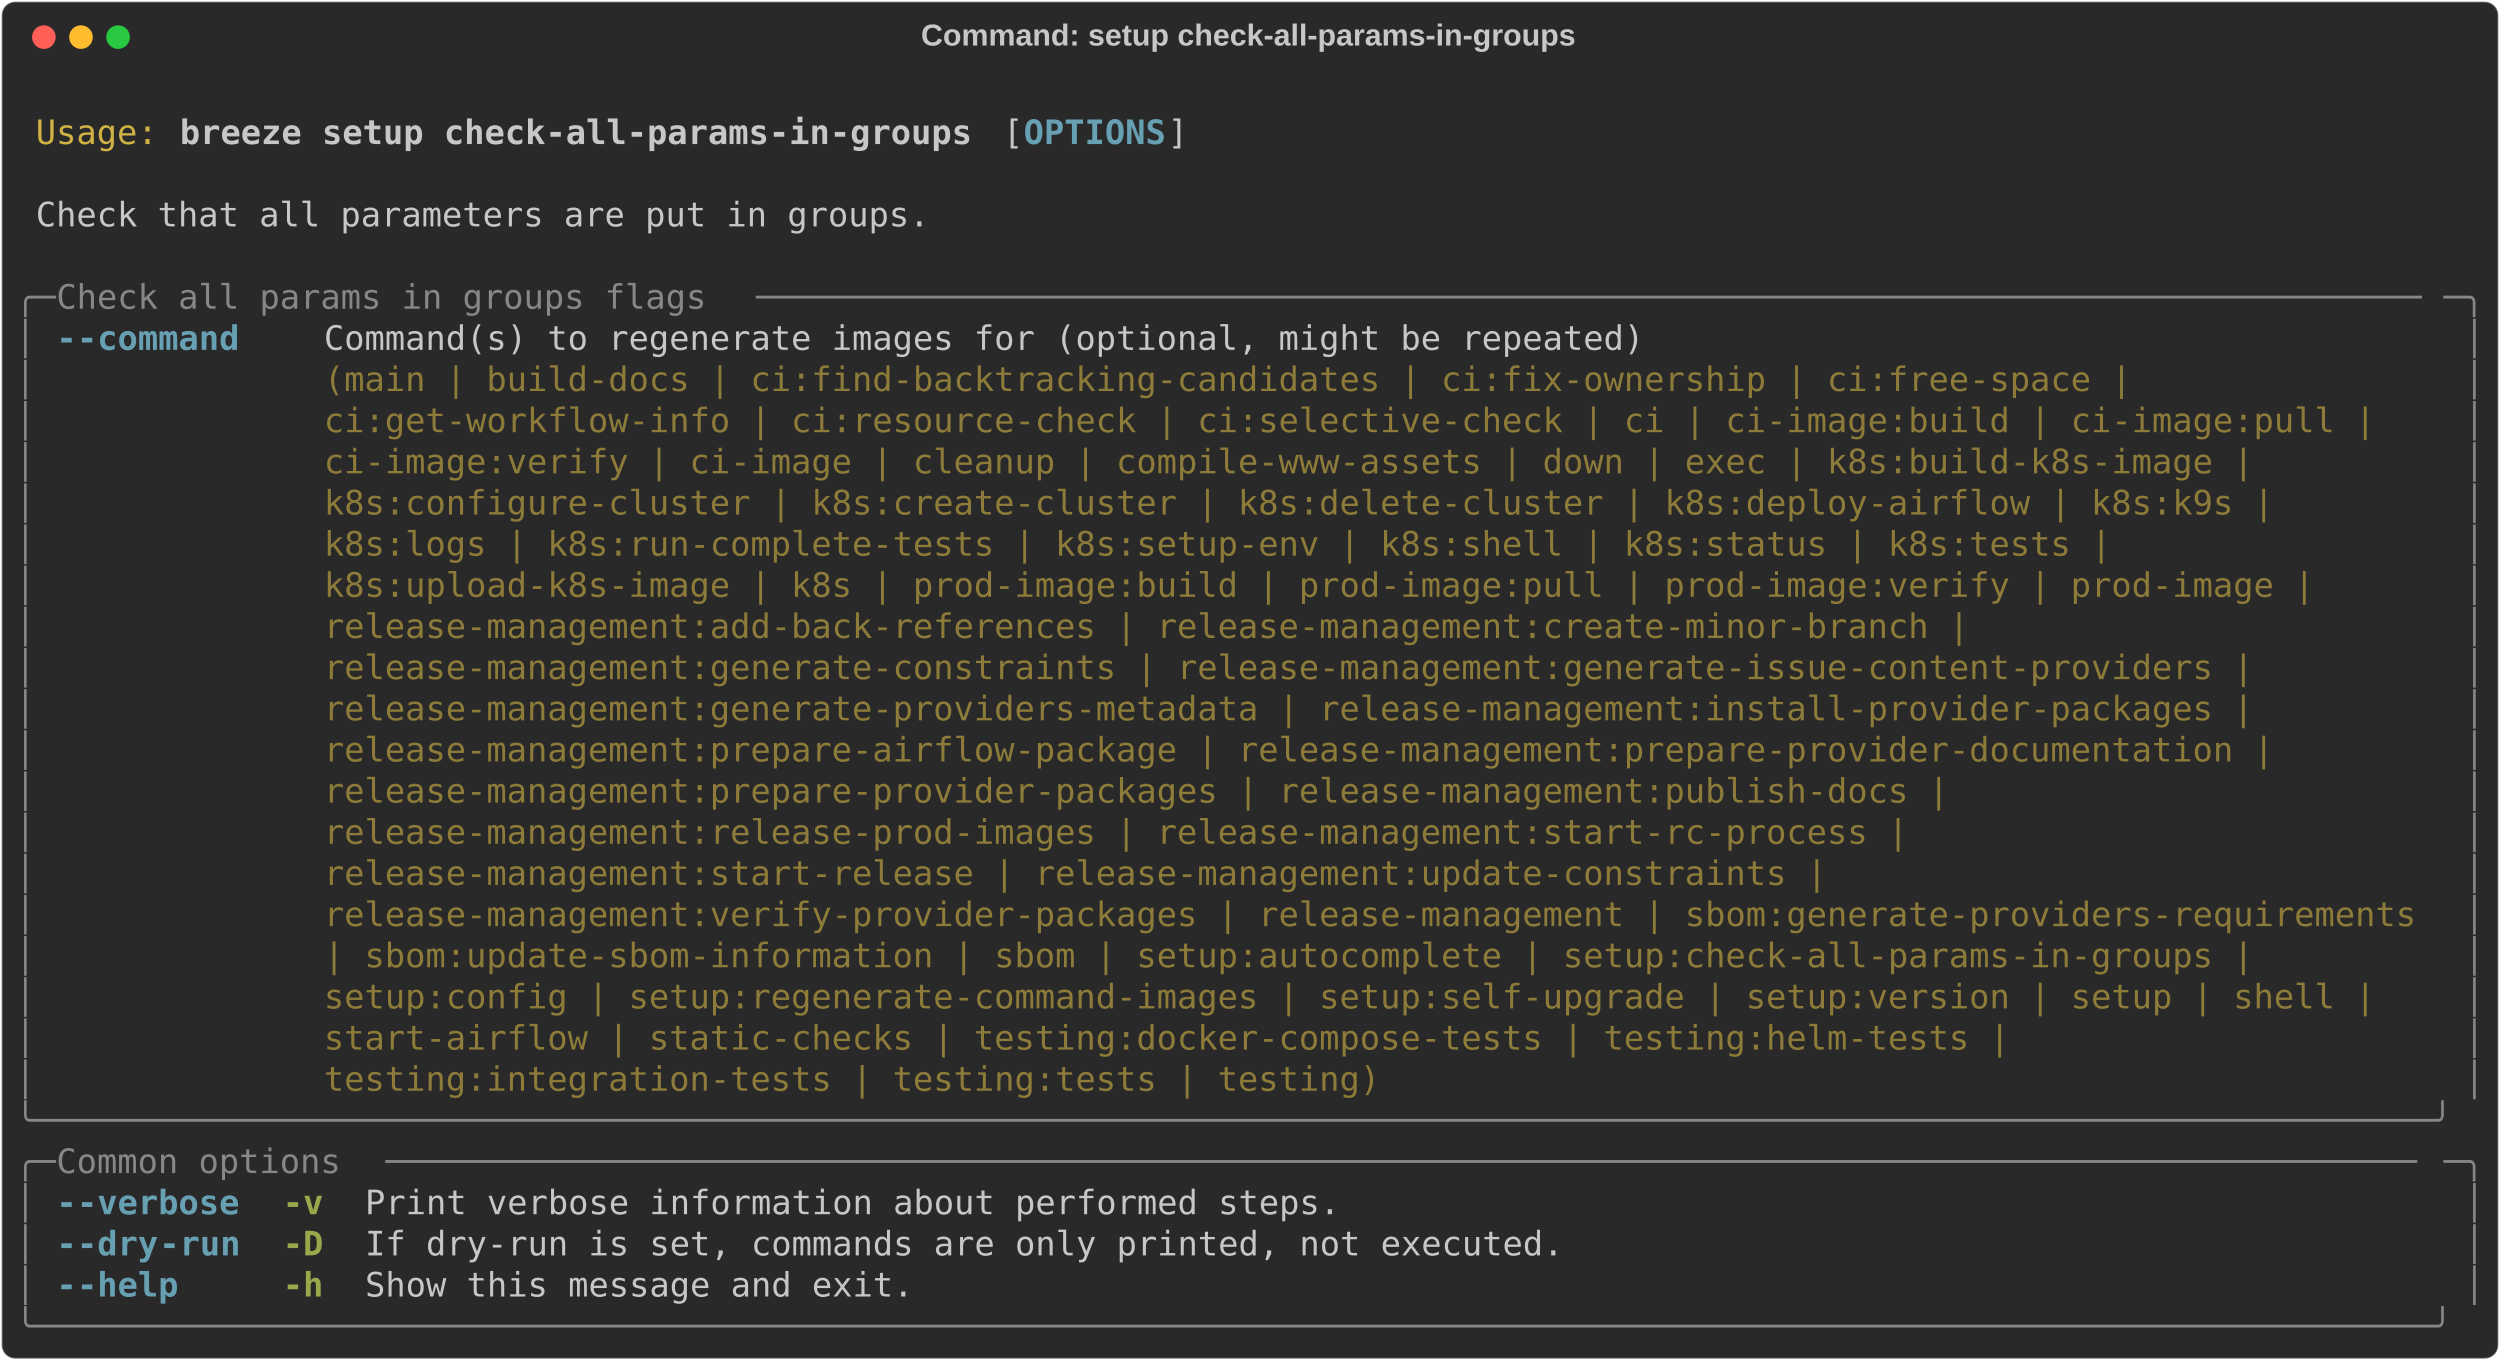
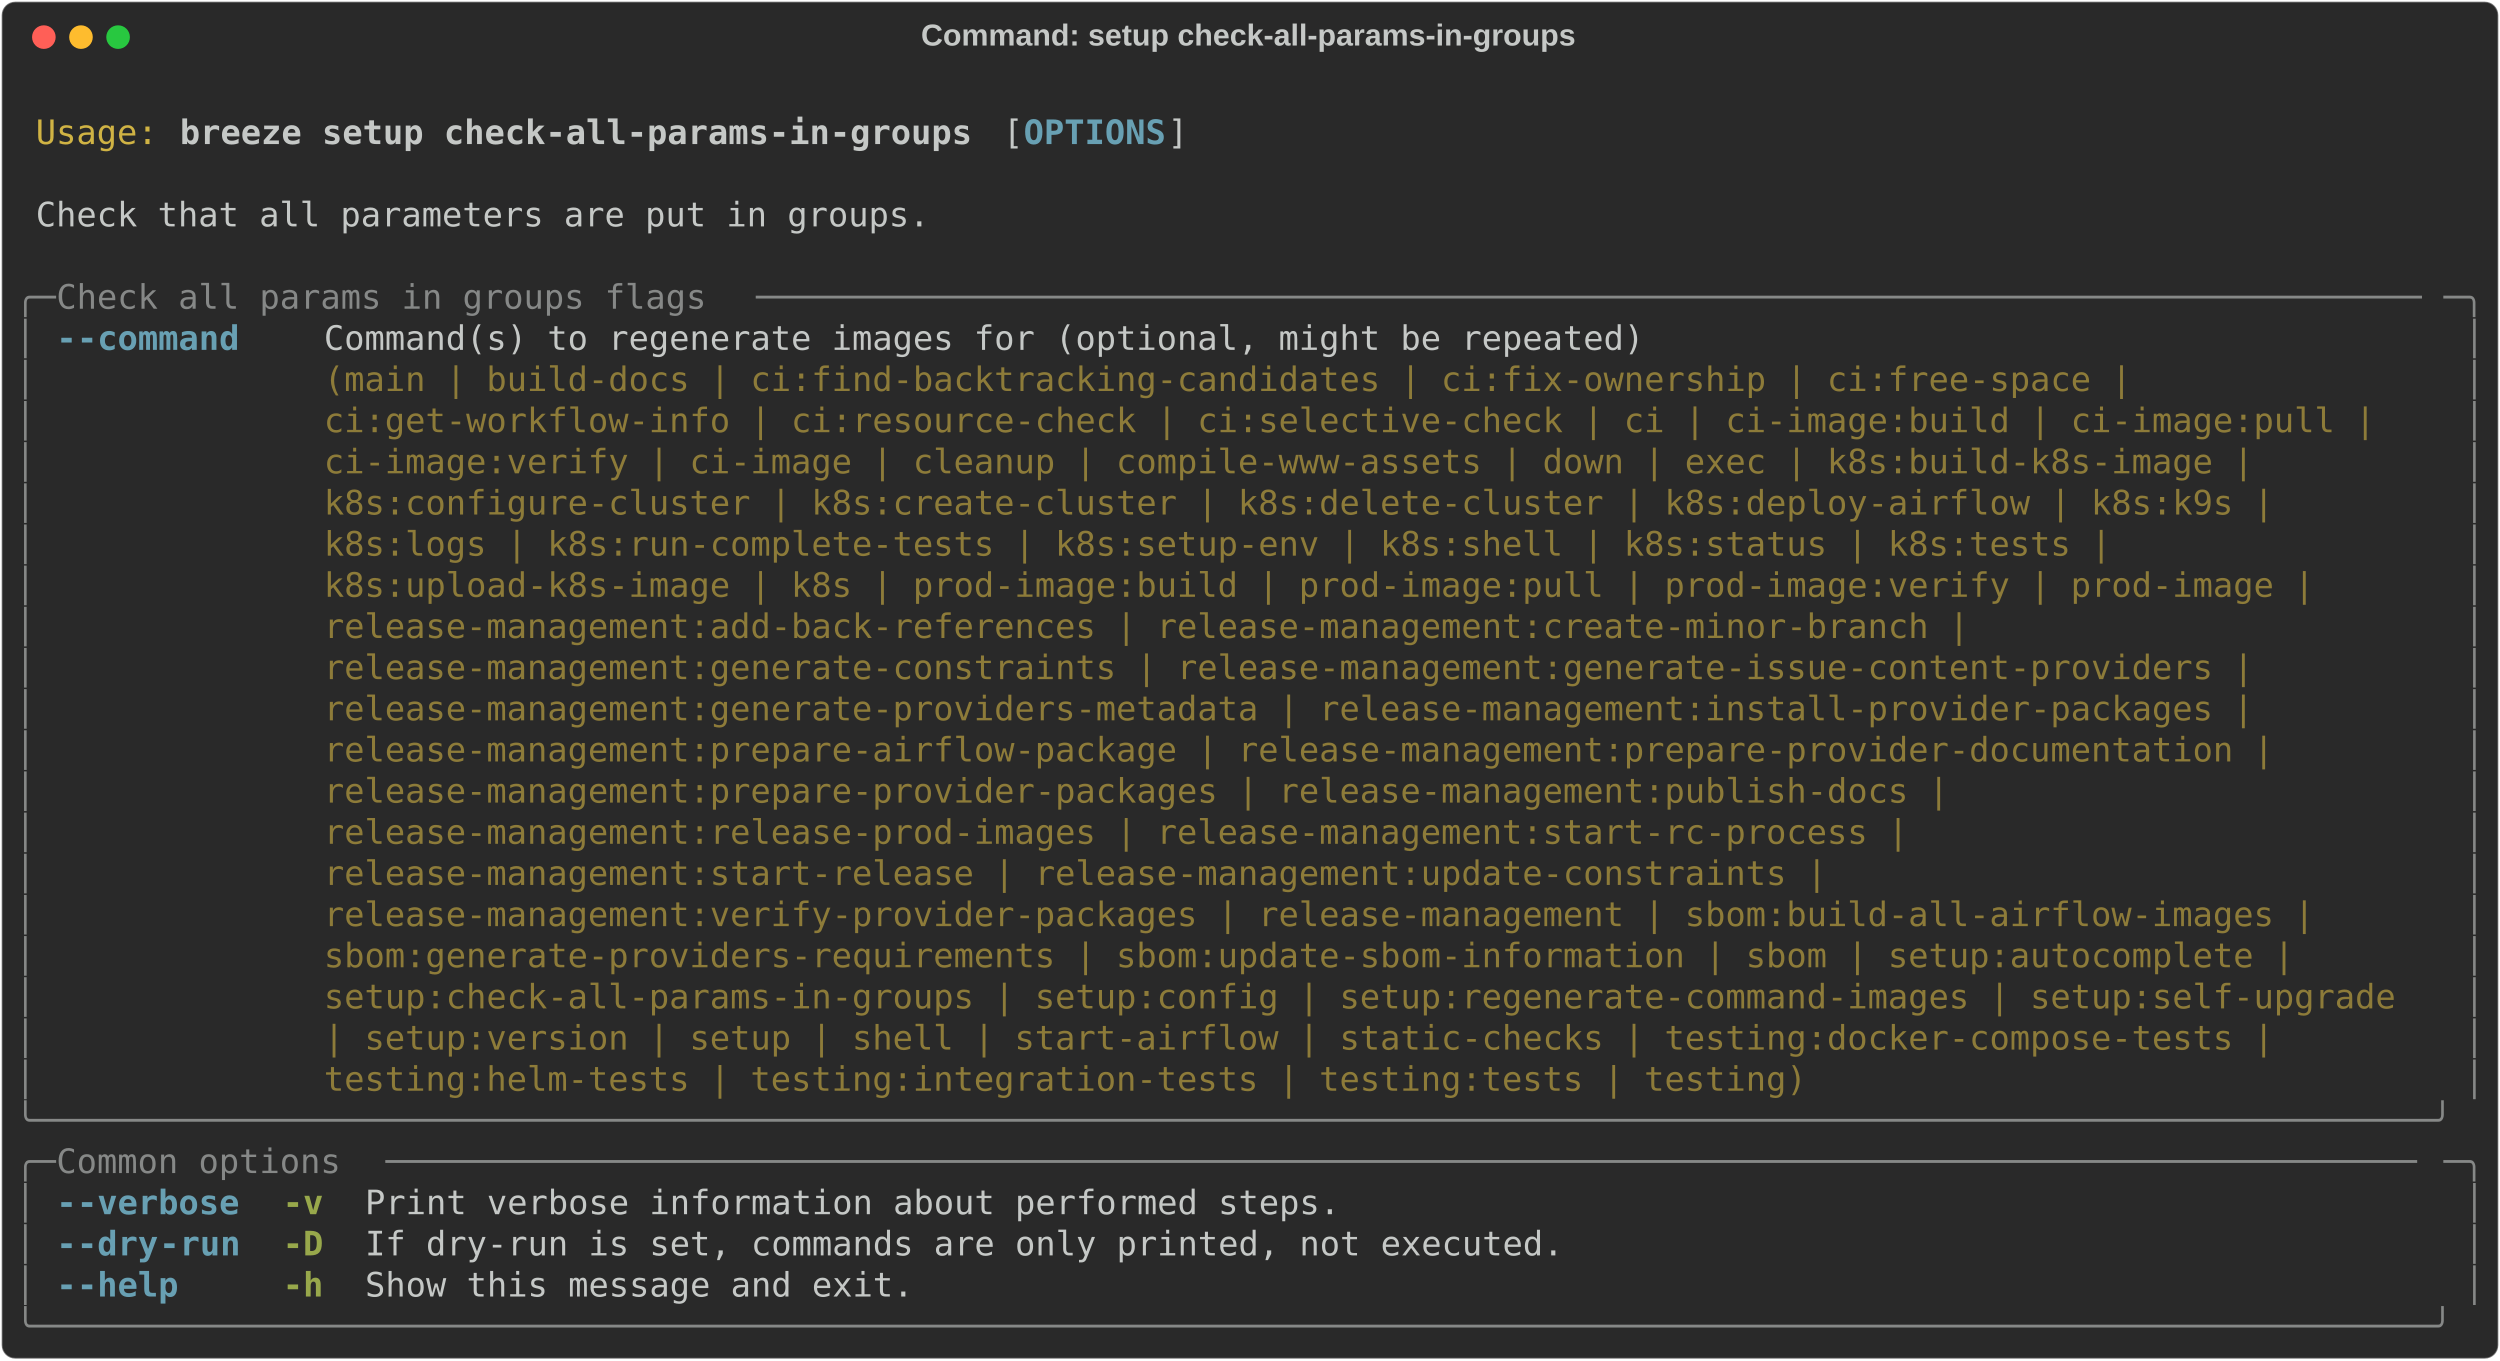
<svg xmlns="http://www.w3.org/2000/svg" class="rich-terminal" viewBox="0 0 1482 806.4">
  <style>

    @font-face {
        font-family: "Fira Code";
        src: local("FiraCode-Regular"),
                url("https://cdnjs.cloudflare.com/ajax/libs/firacode/6.2.0/woff2/FiraCode-Regular.woff2") format("woff2"),
                url("https://cdnjs.cloudflare.com/ajax/libs/firacode/6.2.0/woff/FiraCode-Regular.woff") format("woff");
        font-style: normal;
        font-weight: 400;
    }
    @font-face {
        font-family: "Fira Code";
        src: local("FiraCode-Bold"),
                url("https://cdnjs.cloudflare.com/ajax/libs/firacode/6.2.0/woff2/FiraCode-Bold.woff2") format("woff2"),
                url("https://cdnjs.cloudflare.com/ajax/libs/firacode/6.2.0/woff/FiraCode-Bold.woff") format("woff");
        font-style: bold;
        font-weight: 700;
    }

    .breeze-setup-check-all-params-in-groups-matrix {
        font-family: Fira Code, monospace;
        font-size: 20px;
        line-height: 24.4px;
        font-variant-east-asian: full-width;
    }

    .breeze-setup-check-all-params-in-groups-title {
        font-size: 18px;
        font-weight: bold;
        font-family: arial;
    }

    .breeze-setup-check-all-params-in-groups-r1 { fill: #c5c8c6 }
.breeze-setup-check-all-params-in-groups-r2 { fill: #d0b344 }
.breeze-setup-check-all-params-in-groups-r3 { fill: #c5c8c6;font-weight: bold }
.breeze-setup-check-all-params-in-groups-r4 { fill: #68a0b3;font-weight: bold }
.breeze-setup-check-all-params-in-groups-r5 { fill: #868887 }
.breeze-setup-check-all-params-in-groups-r6 { fill: #8d7b39 }
.breeze-setup-check-all-params-in-groups-r7 { fill: #98a84b;font-weight: bold }
    </style>
  <defs>
    <clipPath id="breeze-setup-check-all-params-in-groups-clip-terminal">
      <rect x="0" y="0" width="1463.0" height="755.4" />
    </clipPath>
    <clipPath id="breeze-setup-check-all-params-in-groups-line-0">
      <rect x="0" y="1.5" width="1464" height="24.65" />
    </clipPath>
    <clipPath id="breeze-setup-check-all-params-in-groups-line-1">
      <rect x="0" y="25.9" width="1464" height="24.65" />
    </clipPath>
    <clipPath id="breeze-setup-check-all-params-in-groups-line-2">
      <rect x="0" y="50.3" width="1464" height="24.65" />
    </clipPath>
    <clipPath id="breeze-setup-check-all-params-in-groups-line-3">
      <rect x="0" y="74.7" width="1464" height="24.65" />
    </clipPath>
    <clipPath id="breeze-setup-check-all-params-in-groups-line-4">
      <rect x="0" y="99.1" width="1464" height="24.65" />
    </clipPath>
    <clipPath id="breeze-setup-check-all-params-in-groups-line-5">
      <rect x="0" y="123.5" width="1464" height="24.65" />
    </clipPath>
    <clipPath id="breeze-setup-check-all-params-in-groups-line-6">
      <rect x="0" y="147.9" width="1464" height="24.65" />
    </clipPath>
    <clipPath id="breeze-setup-check-all-params-in-groups-line-7">
      <rect x="0" y="172.3" width="1464" height="24.65" />
    </clipPath>
    <clipPath id="breeze-setup-check-all-params-in-groups-line-8">
      <rect x="0" y="196.7" width="1464" height="24.65" />
    </clipPath>
    <clipPath id="breeze-setup-check-all-params-in-groups-line-9">
      <rect x="0" y="221.1" width="1464" height="24.65" />
    </clipPath>
    <clipPath id="breeze-setup-check-all-params-in-groups-line-10">
      <rect x="0" y="245.5" width="1464" height="24.65" />
    </clipPath>
    <clipPath id="breeze-setup-check-all-params-in-groups-line-11">
      <rect x="0" y="269.9" width="1464" height="24.65" />
    </clipPath>
    <clipPath id="breeze-setup-check-all-params-in-groups-line-12">
      <rect x="0" y="294.3" width="1464" height="24.65" />
    </clipPath>
    <clipPath id="breeze-setup-check-all-params-in-groups-line-13">
      <rect x="0" y="318.7" width="1464" height="24.65" />
    </clipPath>
    <clipPath id="breeze-setup-check-all-params-in-groups-line-14">
      <rect x="0" y="343.1" width="1464" height="24.65" />
    </clipPath>
    <clipPath id="breeze-setup-check-all-params-in-groups-line-15">
      <rect x="0" y="367.5" width="1464" height="24.65" />
    </clipPath>
    <clipPath id="breeze-setup-check-all-params-in-groups-line-16">
      <rect x="0" y="391.9" width="1464" height="24.65" />
    </clipPath>
    <clipPath id="breeze-setup-check-all-params-in-groups-line-17">
      <rect x="0" y="416.3" width="1464" height="24.65" />
    </clipPath>
    <clipPath id="breeze-setup-check-all-params-in-groups-line-18">
      <rect x="0" y="440.7" width="1464" height="24.65" />
    </clipPath>
    <clipPath id="breeze-setup-check-all-params-in-groups-line-19">
      <rect x="0" y="465.1" width="1464" height="24.65" />
    </clipPath>
    <clipPath id="breeze-setup-check-all-params-in-groups-line-20">
      <rect x="0" y="489.5" width="1464" height="24.65" />
    </clipPath>
    <clipPath id="breeze-setup-check-all-params-in-groups-line-21">
      <rect x="0" y="513.9" width="1464" height="24.65" />
    </clipPath>
    <clipPath id="breeze-setup-check-all-params-in-groups-line-22">
      <rect x="0" y="538.3" width="1464" height="24.65" />
    </clipPath>
    <clipPath id="breeze-setup-check-all-params-in-groups-line-23">
      <rect x="0" y="562.7" width="1464" height="24.65" />
    </clipPath>
    <clipPath id="breeze-setup-check-all-params-in-groups-line-24">
      <rect x="0" y="587.1" width="1464" height="24.65" />
    </clipPath>
    <clipPath id="breeze-setup-check-all-params-in-groups-line-25">
      <rect x="0" y="611.5" width="1464" height="24.65" />
    </clipPath>
    <clipPath id="breeze-setup-check-all-params-in-groups-line-26">
      <rect x="0" y="635.9" width="1464" height="24.65" />
    </clipPath>
    <clipPath id="breeze-setup-check-all-params-in-groups-line-27">
      <rect x="0" y="660.3" width="1464" height="24.65" />
    </clipPath>
    <clipPath id="breeze-setup-check-all-params-in-groups-line-28">
      <rect x="0" y="684.7" width="1464" height="24.65" />
    </clipPath>
    <clipPath id="breeze-setup-check-all-params-in-groups-line-29">
      <rect x="0" y="709.1" width="1464" height="24.65" />
    </clipPath>
  </defs>
  <rect fill="#292929" stroke="rgba(255,255,255,0.35)" stroke-width="1" x="1" y="1" width="1480" height="804.4" rx="8" />
  <text class="breeze-setup-check-all-params-in-groups-title" fill="#c5c8c6" text-anchor="middle" x="740" y="27">Command: setup check-all-params-in-groups</text>
  <g transform="translate(26,22)">
    <circle cx="0" cy="0" r="7" fill="#ff5f57" />
    <circle cx="22" cy="0" r="7" fill="#febc2e" />
    <circle cx="44" cy="0" r="7" fill="#28c840" />
  </g>
  <g transform="translate(9, 41)" clip-path="url(#breeze-setup-check-all-params-in-groups-clip-terminal)">
    <g class="breeze-setup-check-all-params-in-groups-matrix">
      <text class="breeze-setup-check-all-params-in-groups-r1" x="1464" y="20" textLength="12.2" clip-path="url(#breeze-setup-check-all-params-in-groups-line-0)">
</text>
      <text class="breeze-setup-check-all-params-in-groups-r2" x="12.2" y="44.4" textLength="73.2" clip-path="url(#breeze-setup-check-all-params-in-groups-line-1)">Usage:</text>
      <text class="breeze-setup-check-all-params-in-groups-r3" x="97.6" y="44.4" textLength="475.8" clip-path="url(#breeze-setup-check-all-params-in-groups-line-1)">breeze setup check-all-params-in-groups</text>
      <text class="breeze-setup-check-all-params-in-groups-r1" x="585.6" y="44.4" textLength="12.2" clip-path="url(#breeze-setup-check-all-params-in-groups-line-1)">[</text>
      <text class="breeze-setup-check-all-params-in-groups-r4" x="597.8" y="44.4" textLength="85.4" clip-path="url(#breeze-setup-check-all-params-in-groups-line-1)">OPTIONS</text>
      <text class="breeze-setup-check-all-params-in-groups-r1" x="683.2" y="44.4" textLength="12.2" clip-path="url(#breeze-setup-check-all-params-in-groups-line-1)">]</text>
      <text class="breeze-setup-check-all-params-in-groups-r1" x="1464" y="44.4" textLength="12.2" clip-path="url(#breeze-setup-check-all-params-in-groups-line-1)">
</text>
      <text class="breeze-setup-check-all-params-in-groups-r1" x="1464" y="68.8" textLength="12.2" clip-path="url(#breeze-setup-check-all-params-in-groups-line-2)">
</text>
      <text class="breeze-setup-check-all-params-in-groups-r1" x="12.2" y="93.2" textLength="536.8" clip-path="url(#breeze-setup-check-all-params-in-groups-line-3)">Check that all parameters are put in groups.</text>
      <text class="breeze-setup-check-all-params-in-groups-r1" x="1464" y="93.2" textLength="12.2" clip-path="url(#breeze-setup-check-all-params-in-groups-line-3)">
</text>
      <text class="breeze-setup-check-all-params-in-groups-r1" x="1464" y="117.6" textLength="12.2" clip-path="url(#breeze-setup-check-all-params-in-groups-line-4)">
</text>
      <text class="breeze-setup-check-all-params-in-groups-r5" x="0" y="142" textLength="24.4" clip-path="url(#breeze-setup-check-all-params-in-groups-line-5)">╭─</text>
      <text class="breeze-setup-check-all-params-in-groups-r5" x="24.4" y="142" textLength="414.8" clip-path="url(#breeze-setup-check-all-params-in-groups-line-5)"> Check all params in groups flags </text>
      <text class="breeze-setup-check-all-params-in-groups-r5" x="439.2" y="142" textLength="1000.4" clip-path="url(#breeze-setup-check-all-params-in-groups-line-5)">──────────────────────────────────────────────────────────────────────────────────</text>
      <text class="breeze-setup-check-all-params-in-groups-r5" x="1439.6" y="142" textLength="24.4" clip-path="url(#breeze-setup-check-all-params-in-groups-line-5)">─╮</text>
      <text class="breeze-setup-check-all-params-in-groups-r1" x="1464" y="142" textLength="12.2" clip-path="url(#breeze-setup-check-all-params-in-groups-line-5)">
</text>
      <text class="breeze-setup-check-all-params-in-groups-r5" x="0" y="166.4" textLength="12.2" clip-path="url(#breeze-setup-check-all-params-in-groups-line-6)">│</text>
      <text class="breeze-setup-check-all-params-in-groups-r4" x="24.4" y="166.4" textLength="12.2" clip-path="url(#breeze-setup-check-all-params-in-groups-line-6)">-</text>
      <text class="breeze-setup-check-all-params-in-groups-r4" x="36.6" y="166.4" textLength="97.6" clip-path="url(#breeze-setup-check-all-params-in-groups-line-6)">-command</text>
      <text class="breeze-setup-check-all-params-in-groups-r1" x="183" y="166.4" textLength="1256.6" clip-path="url(#breeze-setup-check-all-params-in-groups-line-6)">Command(s) to regenerate images for (optional, might be repeated)                                      </text>
      <text class="breeze-setup-check-all-params-in-groups-r5" x="1451.8" y="166.4" textLength="12.2" clip-path="url(#breeze-setup-check-all-params-in-groups-line-6)">│</text>
      <text class="breeze-setup-check-all-params-in-groups-r1" x="1464" y="166.4" textLength="12.2" clip-path="url(#breeze-setup-check-all-params-in-groups-line-6)">
</text>
      <text class="breeze-setup-check-all-params-in-groups-r5" x="0" y="190.8" textLength="12.2" clip-path="url(#breeze-setup-check-all-params-in-groups-line-7)">│</text>
      <text class="breeze-setup-check-all-params-in-groups-r6" x="183" y="190.8" textLength="1256.6" clip-path="url(#breeze-setup-check-all-params-in-groups-line-7)">(main | build-docs | ci:find-backtracking-candidates | ci:fix-ownership | ci:free-space |              </text>
      <text class="breeze-setup-check-all-params-in-groups-r5" x="1451.8" y="190.8" textLength="12.2" clip-path="url(#breeze-setup-check-all-params-in-groups-line-7)">│</text>
      <text class="breeze-setup-check-all-params-in-groups-r1" x="1464" y="190.8" textLength="12.2" clip-path="url(#breeze-setup-check-all-params-in-groups-line-7)">
</text>
      <text class="breeze-setup-check-all-params-in-groups-r5" x="0" y="215.2" textLength="12.2" clip-path="url(#breeze-setup-check-all-params-in-groups-line-8)">│</text>
      <text class="breeze-setup-check-all-params-in-groups-r6" x="183" y="215.2" textLength="1256.6" clip-path="url(#breeze-setup-check-all-params-in-groups-line-8)">ci:get-workflow-info | ci:resource-check | ci:selective-check | ci | ci-image:build | ci-image:pull |  </text>
      <text class="breeze-setup-check-all-params-in-groups-r5" x="1451.8" y="215.2" textLength="12.2" clip-path="url(#breeze-setup-check-all-params-in-groups-line-8)">│</text>
      <text class="breeze-setup-check-all-params-in-groups-r1" x="1464" y="215.2" textLength="12.2" clip-path="url(#breeze-setup-check-all-params-in-groups-line-8)">
</text>
      <text class="breeze-setup-check-all-params-in-groups-r5" x="0" y="239.6" textLength="12.2" clip-path="url(#breeze-setup-check-all-params-in-groups-line-9)">│</text>
      <text class="breeze-setup-check-all-params-in-groups-r6" x="183" y="239.6" textLength="1256.6" clip-path="url(#breeze-setup-check-all-params-in-groups-line-9)">ci-image:verify | ci-image | cleanup | compile-www-assets | down | exec | k8s:build-k8s-image |        </text>
      <text class="breeze-setup-check-all-params-in-groups-r5" x="1451.8" y="239.6" textLength="12.2" clip-path="url(#breeze-setup-check-all-params-in-groups-line-9)">│</text>
      <text class="breeze-setup-check-all-params-in-groups-r1" x="1464" y="239.6" textLength="12.2" clip-path="url(#breeze-setup-check-all-params-in-groups-line-9)">
</text>
      <text class="breeze-setup-check-all-params-in-groups-r5" x="0" y="264" textLength="12.2" clip-path="url(#breeze-setup-check-all-params-in-groups-line-10)">│</text>
      <text class="breeze-setup-check-all-params-in-groups-r6" x="183" y="264" textLength="1256.6" clip-path="url(#breeze-setup-check-all-params-in-groups-line-10)">k8s:configure-cluster | k8s:create-cluster | k8s:delete-cluster | k8s:deploy-airflow | k8s:k9s |       </text>
      <text class="breeze-setup-check-all-params-in-groups-r5" x="1451.8" y="264" textLength="12.2" clip-path="url(#breeze-setup-check-all-params-in-groups-line-10)">│</text>
      <text class="breeze-setup-check-all-params-in-groups-r1" x="1464" y="264" textLength="12.2" clip-path="url(#breeze-setup-check-all-params-in-groups-line-10)">
</text>
      <text class="breeze-setup-check-all-params-in-groups-r5" x="0" y="288.4" textLength="12.2" clip-path="url(#breeze-setup-check-all-params-in-groups-line-11)">│</text>
      <text class="breeze-setup-check-all-params-in-groups-r6" x="183" y="288.4" textLength="1256.6" clip-path="url(#breeze-setup-check-all-params-in-groups-line-11)">k8s:logs | k8s:run-complete-tests | k8s:setup-env | k8s:shell | k8s:status | k8s:tests |               </text>
      <text class="breeze-setup-check-all-params-in-groups-r5" x="1451.8" y="288.4" textLength="12.2" clip-path="url(#breeze-setup-check-all-params-in-groups-line-11)">│</text>
      <text class="breeze-setup-check-all-params-in-groups-r1" x="1464" y="288.4" textLength="12.2" clip-path="url(#breeze-setup-check-all-params-in-groups-line-11)">
</text>
      <text class="breeze-setup-check-all-params-in-groups-r5" x="0" y="312.8" textLength="12.2" clip-path="url(#breeze-setup-check-all-params-in-groups-line-12)">│</text>
      <text class="breeze-setup-check-all-params-in-groups-r6" x="183" y="312.8" textLength="1256.6" clip-path="url(#breeze-setup-check-all-params-in-groups-line-12)">k8s:upload-k8s-image | k8s | prod-image:build | prod-image:pull | prod-image:verify | prod-image |     </text>
      <text class="breeze-setup-check-all-params-in-groups-r5" x="1451.8" y="312.8" textLength="12.2" clip-path="url(#breeze-setup-check-all-params-in-groups-line-12)">│</text>
      <text class="breeze-setup-check-all-params-in-groups-r1" x="1464" y="312.8" textLength="12.2" clip-path="url(#breeze-setup-check-all-params-in-groups-line-12)">
</text>
      <text class="breeze-setup-check-all-params-in-groups-r5" x="0" y="337.2" textLength="12.2" clip-path="url(#breeze-setup-check-all-params-in-groups-line-13)">│</text>
      <text class="breeze-setup-check-all-params-in-groups-r6" x="183" y="337.2" textLength="1256.6" clip-path="url(#breeze-setup-check-all-params-in-groups-line-13)">release-management:add-back-references | release-management:create-minor-branch |                      </text>
      <text class="breeze-setup-check-all-params-in-groups-r5" x="1451.8" y="337.2" textLength="12.2" clip-path="url(#breeze-setup-check-all-params-in-groups-line-13)">│</text>
      <text class="breeze-setup-check-all-params-in-groups-r1" x="1464" y="337.2" textLength="12.2" clip-path="url(#breeze-setup-check-all-params-in-groups-line-13)">
</text>
      <text class="breeze-setup-check-all-params-in-groups-r5" x="0" y="361.6" textLength="12.2" clip-path="url(#breeze-setup-check-all-params-in-groups-line-14)">│</text>
      <text class="breeze-setup-check-all-params-in-groups-r6" x="183" y="361.6" textLength="1256.6" clip-path="url(#breeze-setup-check-all-params-in-groups-line-14)">release-management:generate-constraints | release-management:generate-issue-content-providers |        </text>
      <text class="breeze-setup-check-all-params-in-groups-r5" x="1451.8" y="361.6" textLength="12.2" clip-path="url(#breeze-setup-check-all-params-in-groups-line-14)">│</text>
      <text class="breeze-setup-check-all-params-in-groups-r1" x="1464" y="361.6" textLength="12.2" clip-path="url(#breeze-setup-check-all-params-in-groups-line-14)">
</text>
      <text class="breeze-setup-check-all-params-in-groups-r5" x="0" y="386" textLength="12.2" clip-path="url(#breeze-setup-check-all-params-in-groups-line-15)">│</text>
      <text class="breeze-setup-check-all-params-in-groups-r6" x="183" y="386" textLength="1256.6" clip-path="url(#breeze-setup-check-all-params-in-groups-line-15)">release-management:generate-providers-metadata | release-management:install-provider-packages |        </text>
      <text class="breeze-setup-check-all-params-in-groups-r5" x="1451.8" y="386" textLength="12.2" clip-path="url(#breeze-setup-check-all-params-in-groups-line-15)">│</text>
      <text class="breeze-setup-check-all-params-in-groups-r1" x="1464" y="386" textLength="12.2" clip-path="url(#breeze-setup-check-all-params-in-groups-line-15)">
</text>
      <text class="breeze-setup-check-all-params-in-groups-r5" x="0" y="410.4" textLength="12.2" clip-path="url(#breeze-setup-check-all-params-in-groups-line-16)">│</text>
      <text class="breeze-setup-check-all-params-in-groups-r6" x="183" y="410.4" textLength="1256.6" clip-path="url(#breeze-setup-check-all-params-in-groups-line-16)">release-management:prepare-airflow-package | release-management:prepare-provider-documentation |       </text>
      <text class="breeze-setup-check-all-params-in-groups-r5" x="1451.8" y="410.4" textLength="12.2" clip-path="url(#breeze-setup-check-all-params-in-groups-line-16)">│</text>
      <text class="breeze-setup-check-all-params-in-groups-r1" x="1464" y="410.4" textLength="12.2" clip-path="url(#breeze-setup-check-all-params-in-groups-line-16)">
</text>
      <text class="breeze-setup-check-all-params-in-groups-r5" x="0" y="434.8" textLength="12.2" clip-path="url(#breeze-setup-check-all-params-in-groups-line-17)">│</text>
      <text class="breeze-setup-check-all-params-in-groups-r6" x="183" y="434.8" textLength="1256.6" clip-path="url(#breeze-setup-check-all-params-in-groups-line-17)">release-management:prepare-provider-packages | release-management:publish-docs |                       </text>
      <text class="breeze-setup-check-all-params-in-groups-r5" x="1451.8" y="434.8" textLength="12.2" clip-path="url(#breeze-setup-check-all-params-in-groups-line-17)">│</text>
      <text class="breeze-setup-check-all-params-in-groups-r1" x="1464" y="434.8" textLength="12.2" clip-path="url(#breeze-setup-check-all-params-in-groups-line-17)">
</text>
      <text class="breeze-setup-check-all-params-in-groups-r5" x="0" y="459.2" textLength="12.2" clip-path="url(#breeze-setup-check-all-params-in-groups-line-18)">│</text>
      <text class="breeze-setup-check-all-params-in-groups-r6" x="183" y="459.2" textLength="1256.6" clip-path="url(#breeze-setup-check-all-params-in-groups-line-18)">release-management:release-prod-images | release-management:start-rc-process |                         </text>
      <text class="breeze-setup-check-all-params-in-groups-r5" x="1451.8" y="459.2" textLength="12.2" clip-path="url(#breeze-setup-check-all-params-in-groups-line-18)">│</text>
      <text class="breeze-setup-check-all-params-in-groups-r1" x="1464" y="459.2" textLength="12.2" clip-path="url(#breeze-setup-check-all-params-in-groups-line-18)">
</text>
      <text class="breeze-setup-check-all-params-in-groups-r5" x="0" y="483.6" textLength="12.2" clip-path="url(#breeze-setup-check-all-params-in-groups-line-19)">│</text>
      <text class="breeze-setup-check-all-params-in-groups-r6" x="183" y="483.6" textLength="1256.6" clip-path="url(#breeze-setup-check-all-params-in-groups-line-19)">release-management:start-release | release-management:update-constraints |                             </text>
      <text class="breeze-setup-check-all-params-in-groups-r5" x="1451.8" y="483.6" textLength="12.2" clip-path="url(#breeze-setup-check-all-params-in-groups-line-19)">│</text>
      <text class="breeze-setup-check-all-params-in-groups-r1" x="1464" y="483.6" textLength="12.2" clip-path="url(#breeze-setup-check-all-params-in-groups-line-19)">
</text>
      <text class="breeze-setup-check-all-params-in-groups-r5" x="0" y="508" textLength="12.2" clip-path="url(#breeze-setup-check-all-params-in-groups-line-20)">│</text>
-       <text class="breeze-setup-check-all-params-in-groups-r6" x="183" y="508" textLength="1256.6" clip-path="url(#breeze-setup-check-all-params-in-groups-line-20)">release-management:verify-provider-packages | release-management | sbom:generate-providers-requirements</text>
+       <text class="breeze-setup-check-all-params-in-groups-r6" x="183" y="508" textLength="1256.6" clip-path="url(#breeze-setup-check-all-params-in-groups-line-20)">release-management:verify-provider-packages | release-management | sbom:build-all-airflow-images |     </text>
      <text class="breeze-setup-check-all-params-in-groups-r5" x="1451.8" y="508" textLength="12.2" clip-path="url(#breeze-setup-check-all-params-in-groups-line-20)">│</text>
      <text class="breeze-setup-check-all-params-in-groups-r1" x="1464" y="508" textLength="12.2" clip-path="url(#breeze-setup-check-all-params-in-groups-line-20)">
</text>
      <text class="breeze-setup-check-all-params-in-groups-r5" x="0" y="532.4" textLength="12.2" clip-path="url(#breeze-setup-check-all-params-in-groups-line-21)">│</text>
-       <text class="breeze-setup-check-all-params-in-groups-r6" x="183" y="532.4" textLength="1256.6" clip-path="url(#breeze-setup-check-all-params-in-groups-line-21)">| sbom:update-sbom-information | sbom | setup:autocomplete | setup:check-all-params-in-groups |        </text>
+       <text class="breeze-setup-check-all-params-in-groups-r6" x="183" y="532.4" textLength="1256.6" clip-path="url(#breeze-setup-check-all-params-in-groups-line-21)">sbom:generate-providers-requirements | sbom:update-sbom-information | sbom | setup:autocomplete |      </text>
      <text class="breeze-setup-check-all-params-in-groups-r5" x="1451.8" y="532.4" textLength="12.2" clip-path="url(#breeze-setup-check-all-params-in-groups-line-21)">│</text>
      <text class="breeze-setup-check-all-params-in-groups-r1" x="1464" y="532.4" textLength="12.2" clip-path="url(#breeze-setup-check-all-params-in-groups-line-21)">
</text>
      <text class="breeze-setup-check-all-params-in-groups-r5" x="0" y="556.8" textLength="12.2" clip-path="url(#breeze-setup-check-all-params-in-groups-line-22)">│</text>
-       <text class="breeze-setup-check-all-params-in-groups-r6" x="183" y="556.8" textLength="1256.6" clip-path="url(#breeze-setup-check-all-params-in-groups-line-22)">setup:config | setup:regenerate-command-images | setup:self-upgrade | setup:version | setup | shell |  </text>
+       <text class="breeze-setup-check-all-params-in-groups-r6" x="183" y="556.8" textLength="1256.6" clip-path="url(#breeze-setup-check-all-params-in-groups-line-22)">setup:check-all-params-in-groups | setup:config | setup:regenerate-command-images | setup:self-upgrade </text>
      <text class="breeze-setup-check-all-params-in-groups-r5" x="1451.8" y="556.8" textLength="12.2" clip-path="url(#breeze-setup-check-all-params-in-groups-line-22)">│</text>
      <text class="breeze-setup-check-all-params-in-groups-r1" x="1464" y="556.8" textLength="12.2" clip-path="url(#breeze-setup-check-all-params-in-groups-line-22)">
</text>
      <text class="breeze-setup-check-all-params-in-groups-r5" x="0" y="581.2" textLength="12.2" clip-path="url(#breeze-setup-check-all-params-in-groups-line-23)">│</text>
-       <text class="breeze-setup-check-all-params-in-groups-r6" x="183" y="581.2" textLength="1256.6" clip-path="url(#breeze-setup-check-all-params-in-groups-line-23)">start-airflow | static-checks | testing:docker-compose-tests | testing:helm-tests |                    </text>
+       <text class="breeze-setup-check-all-params-in-groups-r6" x="183" y="581.2" textLength="1256.6" clip-path="url(#breeze-setup-check-all-params-in-groups-line-23)">| setup:version | setup | shell | start-airflow | static-checks | testing:docker-compose-tests |       </text>
      <text class="breeze-setup-check-all-params-in-groups-r5" x="1451.8" y="581.2" textLength="12.2" clip-path="url(#breeze-setup-check-all-params-in-groups-line-23)">│</text>
      <text class="breeze-setup-check-all-params-in-groups-r1" x="1464" y="581.2" textLength="12.2" clip-path="url(#breeze-setup-check-all-params-in-groups-line-23)">
</text>
      <text class="breeze-setup-check-all-params-in-groups-r5" x="0" y="605.6" textLength="12.2" clip-path="url(#breeze-setup-check-all-params-in-groups-line-24)">│</text>
-       <text class="breeze-setup-check-all-params-in-groups-r6" x="183" y="605.6" textLength="1256.6" clip-path="url(#breeze-setup-check-all-params-in-groups-line-24)">testing:integration-tests | testing:tests | testing)                                                   </text>
+       <text class="breeze-setup-check-all-params-in-groups-r6" x="183" y="605.6" textLength="1256.6" clip-path="url(#breeze-setup-check-all-params-in-groups-line-24)">testing:helm-tests | testing:integration-tests | testing:tests | testing)                              </text>
      <text class="breeze-setup-check-all-params-in-groups-r5" x="1451.8" y="605.6" textLength="12.2" clip-path="url(#breeze-setup-check-all-params-in-groups-line-24)">│</text>
      <text class="breeze-setup-check-all-params-in-groups-r1" x="1464" y="605.6" textLength="12.2" clip-path="url(#breeze-setup-check-all-params-in-groups-line-24)">
</text>
      <text class="breeze-setup-check-all-params-in-groups-r5" x="0" y="630" textLength="1464" clip-path="url(#breeze-setup-check-all-params-in-groups-line-25)">╰──────────────────────────────────────────────────────────────────────────────────────────────────────────────────────╯</text>
      <text class="breeze-setup-check-all-params-in-groups-r1" x="1464" y="630" textLength="12.2" clip-path="url(#breeze-setup-check-all-params-in-groups-line-25)">
</text>
      <text class="breeze-setup-check-all-params-in-groups-r5" x="0" y="654.4" textLength="24.4" clip-path="url(#breeze-setup-check-all-params-in-groups-line-26)">╭─</text>
      <text class="breeze-setup-check-all-params-in-groups-r5" x="24.4" y="654.4" textLength="195.2" clip-path="url(#breeze-setup-check-all-params-in-groups-line-26)"> Common options </text>
      <text class="breeze-setup-check-all-params-in-groups-r5" x="219.6" y="654.4" textLength="1220" clip-path="url(#breeze-setup-check-all-params-in-groups-line-26)">────────────────────────────────────────────────────────────────────────────────────────────────────</text>
      <text class="breeze-setup-check-all-params-in-groups-r5" x="1439.6" y="654.4" textLength="24.4" clip-path="url(#breeze-setup-check-all-params-in-groups-line-26)">─╮</text>
      <text class="breeze-setup-check-all-params-in-groups-r1" x="1464" y="654.4" textLength="12.2" clip-path="url(#breeze-setup-check-all-params-in-groups-line-26)">
</text>
      <text class="breeze-setup-check-all-params-in-groups-r5" x="0" y="678.8" textLength="12.2" clip-path="url(#breeze-setup-check-all-params-in-groups-line-27)">│</text>
      <text class="breeze-setup-check-all-params-in-groups-r4" x="24.4" y="678.8" textLength="12.2" clip-path="url(#breeze-setup-check-all-params-in-groups-line-27)">-</text>
      <text class="breeze-setup-check-all-params-in-groups-r4" x="36.6" y="678.8" textLength="97.6" clip-path="url(#breeze-setup-check-all-params-in-groups-line-27)">-verbose</text>
      <text class="breeze-setup-check-all-params-in-groups-r7" x="158.6" y="678.8" textLength="24.4" clip-path="url(#breeze-setup-check-all-params-in-groups-line-27)">-v</text>
      <text class="breeze-setup-check-all-params-in-groups-r1" x="207.4" y="678.8" textLength="585.6" clip-path="url(#breeze-setup-check-all-params-in-groups-line-27)">Print verbose information about performed steps.</text>
      <text class="breeze-setup-check-all-params-in-groups-r5" x="1451.8" y="678.8" textLength="12.2" clip-path="url(#breeze-setup-check-all-params-in-groups-line-27)">│</text>
      <text class="breeze-setup-check-all-params-in-groups-r1" x="1464" y="678.8" textLength="12.2" clip-path="url(#breeze-setup-check-all-params-in-groups-line-27)">
</text>
      <text class="breeze-setup-check-all-params-in-groups-r5" x="0" y="703.2" textLength="12.2" clip-path="url(#breeze-setup-check-all-params-in-groups-line-28)">│</text>
      <text class="breeze-setup-check-all-params-in-groups-r4" x="24.4" y="703.2" textLength="12.2" clip-path="url(#breeze-setup-check-all-params-in-groups-line-28)">-</text>
      <text class="breeze-setup-check-all-params-in-groups-r4" x="36.6" y="703.2" textLength="48.8" clip-path="url(#breeze-setup-check-all-params-in-groups-line-28)">-dry</text>
      <text class="breeze-setup-check-all-params-in-groups-r4" x="85.4" y="703.2" textLength="48.8" clip-path="url(#breeze-setup-check-all-params-in-groups-line-28)">-run</text>
      <text class="breeze-setup-check-all-params-in-groups-r7" x="158.6" y="703.2" textLength="24.4" clip-path="url(#breeze-setup-check-all-params-in-groups-line-28)">-D</text>
      <text class="breeze-setup-check-all-params-in-groups-r1" x="207.4" y="703.2" textLength="719.8" clip-path="url(#breeze-setup-check-all-params-in-groups-line-28)">If dry-run is set, commands are only printed, not executed.</text>
      <text class="breeze-setup-check-all-params-in-groups-r5" x="1451.8" y="703.2" textLength="12.2" clip-path="url(#breeze-setup-check-all-params-in-groups-line-28)">│</text>
      <text class="breeze-setup-check-all-params-in-groups-r1" x="1464" y="703.2" textLength="12.2" clip-path="url(#breeze-setup-check-all-params-in-groups-line-28)">
</text>
      <text class="breeze-setup-check-all-params-in-groups-r5" x="0" y="727.6" textLength="12.2" clip-path="url(#breeze-setup-check-all-params-in-groups-line-29)">│</text>
      <text class="breeze-setup-check-all-params-in-groups-r4" x="24.4" y="727.6" textLength="12.2" clip-path="url(#breeze-setup-check-all-params-in-groups-line-29)">-</text>
      <text class="breeze-setup-check-all-params-in-groups-r4" x="36.6" y="727.6" textLength="61" clip-path="url(#breeze-setup-check-all-params-in-groups-line-29)">-help</text>
      <text class="breeze-setup-check-all-params-in-groups-r7" x="158.6" y="727.6" textLength="24.4" clip-path="url(#breeze-setup-check-all-params-in-groups-line-29)">-h</text>
      <text class="breeze-setup-check-all-params-in-groups-r1" x="207.4" y="727.6" textLength="329.4" clip-path="url(#breeze-setup-check-all-params-in-groups-line-29)">Show this message and exit.</text>
      <text class="breeze-setup-check-all-params-in-groups-r5" x="1451.8" y="727.6" textLength="12.2" clip-path="url(#breeze-setup-check-all-params-in-groups-line-29)">│</text>
      <text class="breeze-setup-check-all-params-in-groups-r1" x="1464" y="727.6" textLength="12.2" clip-path="url(#breeze-setup-check-all-params-in-groups-line-29)">
</text>
      <text class="breeze-setup-check-all-params-in-groups-r5" x="0" y="752" textLength="1464" clip-path="url(#breeze-setup-check-all-params-in-groups-line-30)">╰──────────────────────────────────────────────────────────────────────────────────────────────────────────────────────╯</text>
      <text class="breeze-setup-check-all-params-in-groups-r1" x="1464" y="752" textLength="12.2" clip-path="url(#breeze-setup-check-all-params-in-groups-line-30)">
</text>
    </g>
  </g>
</svg>
